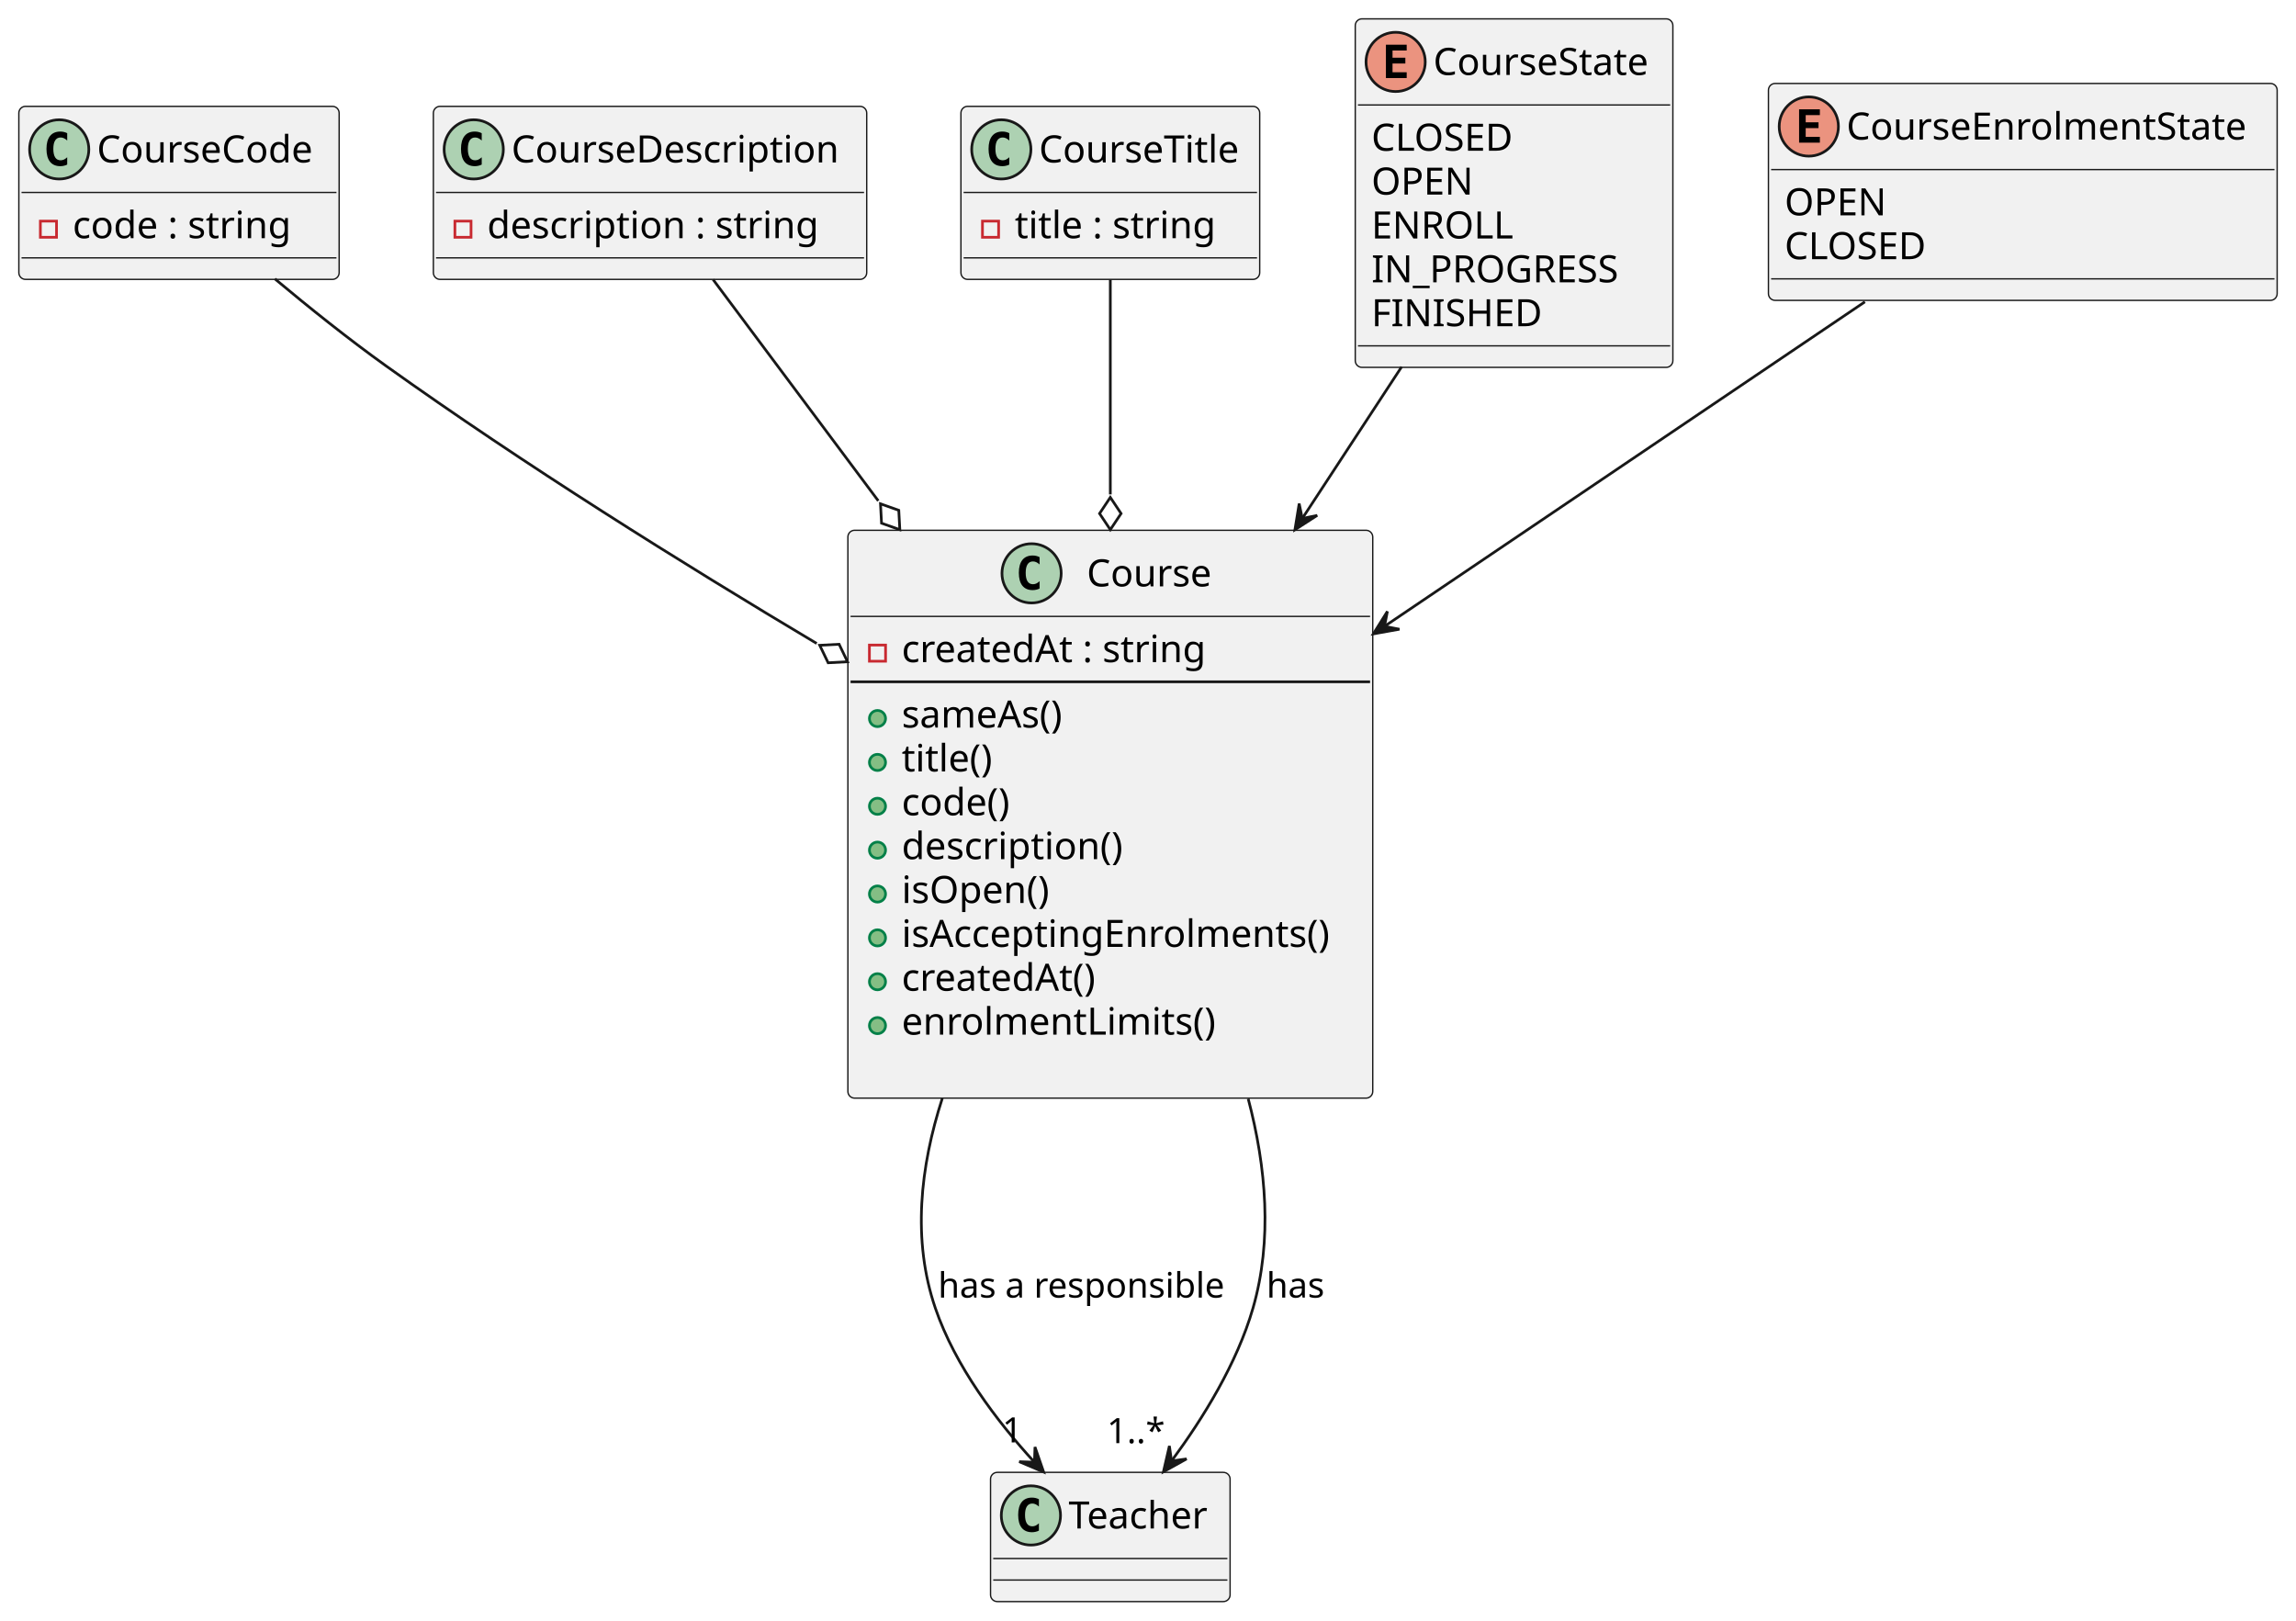
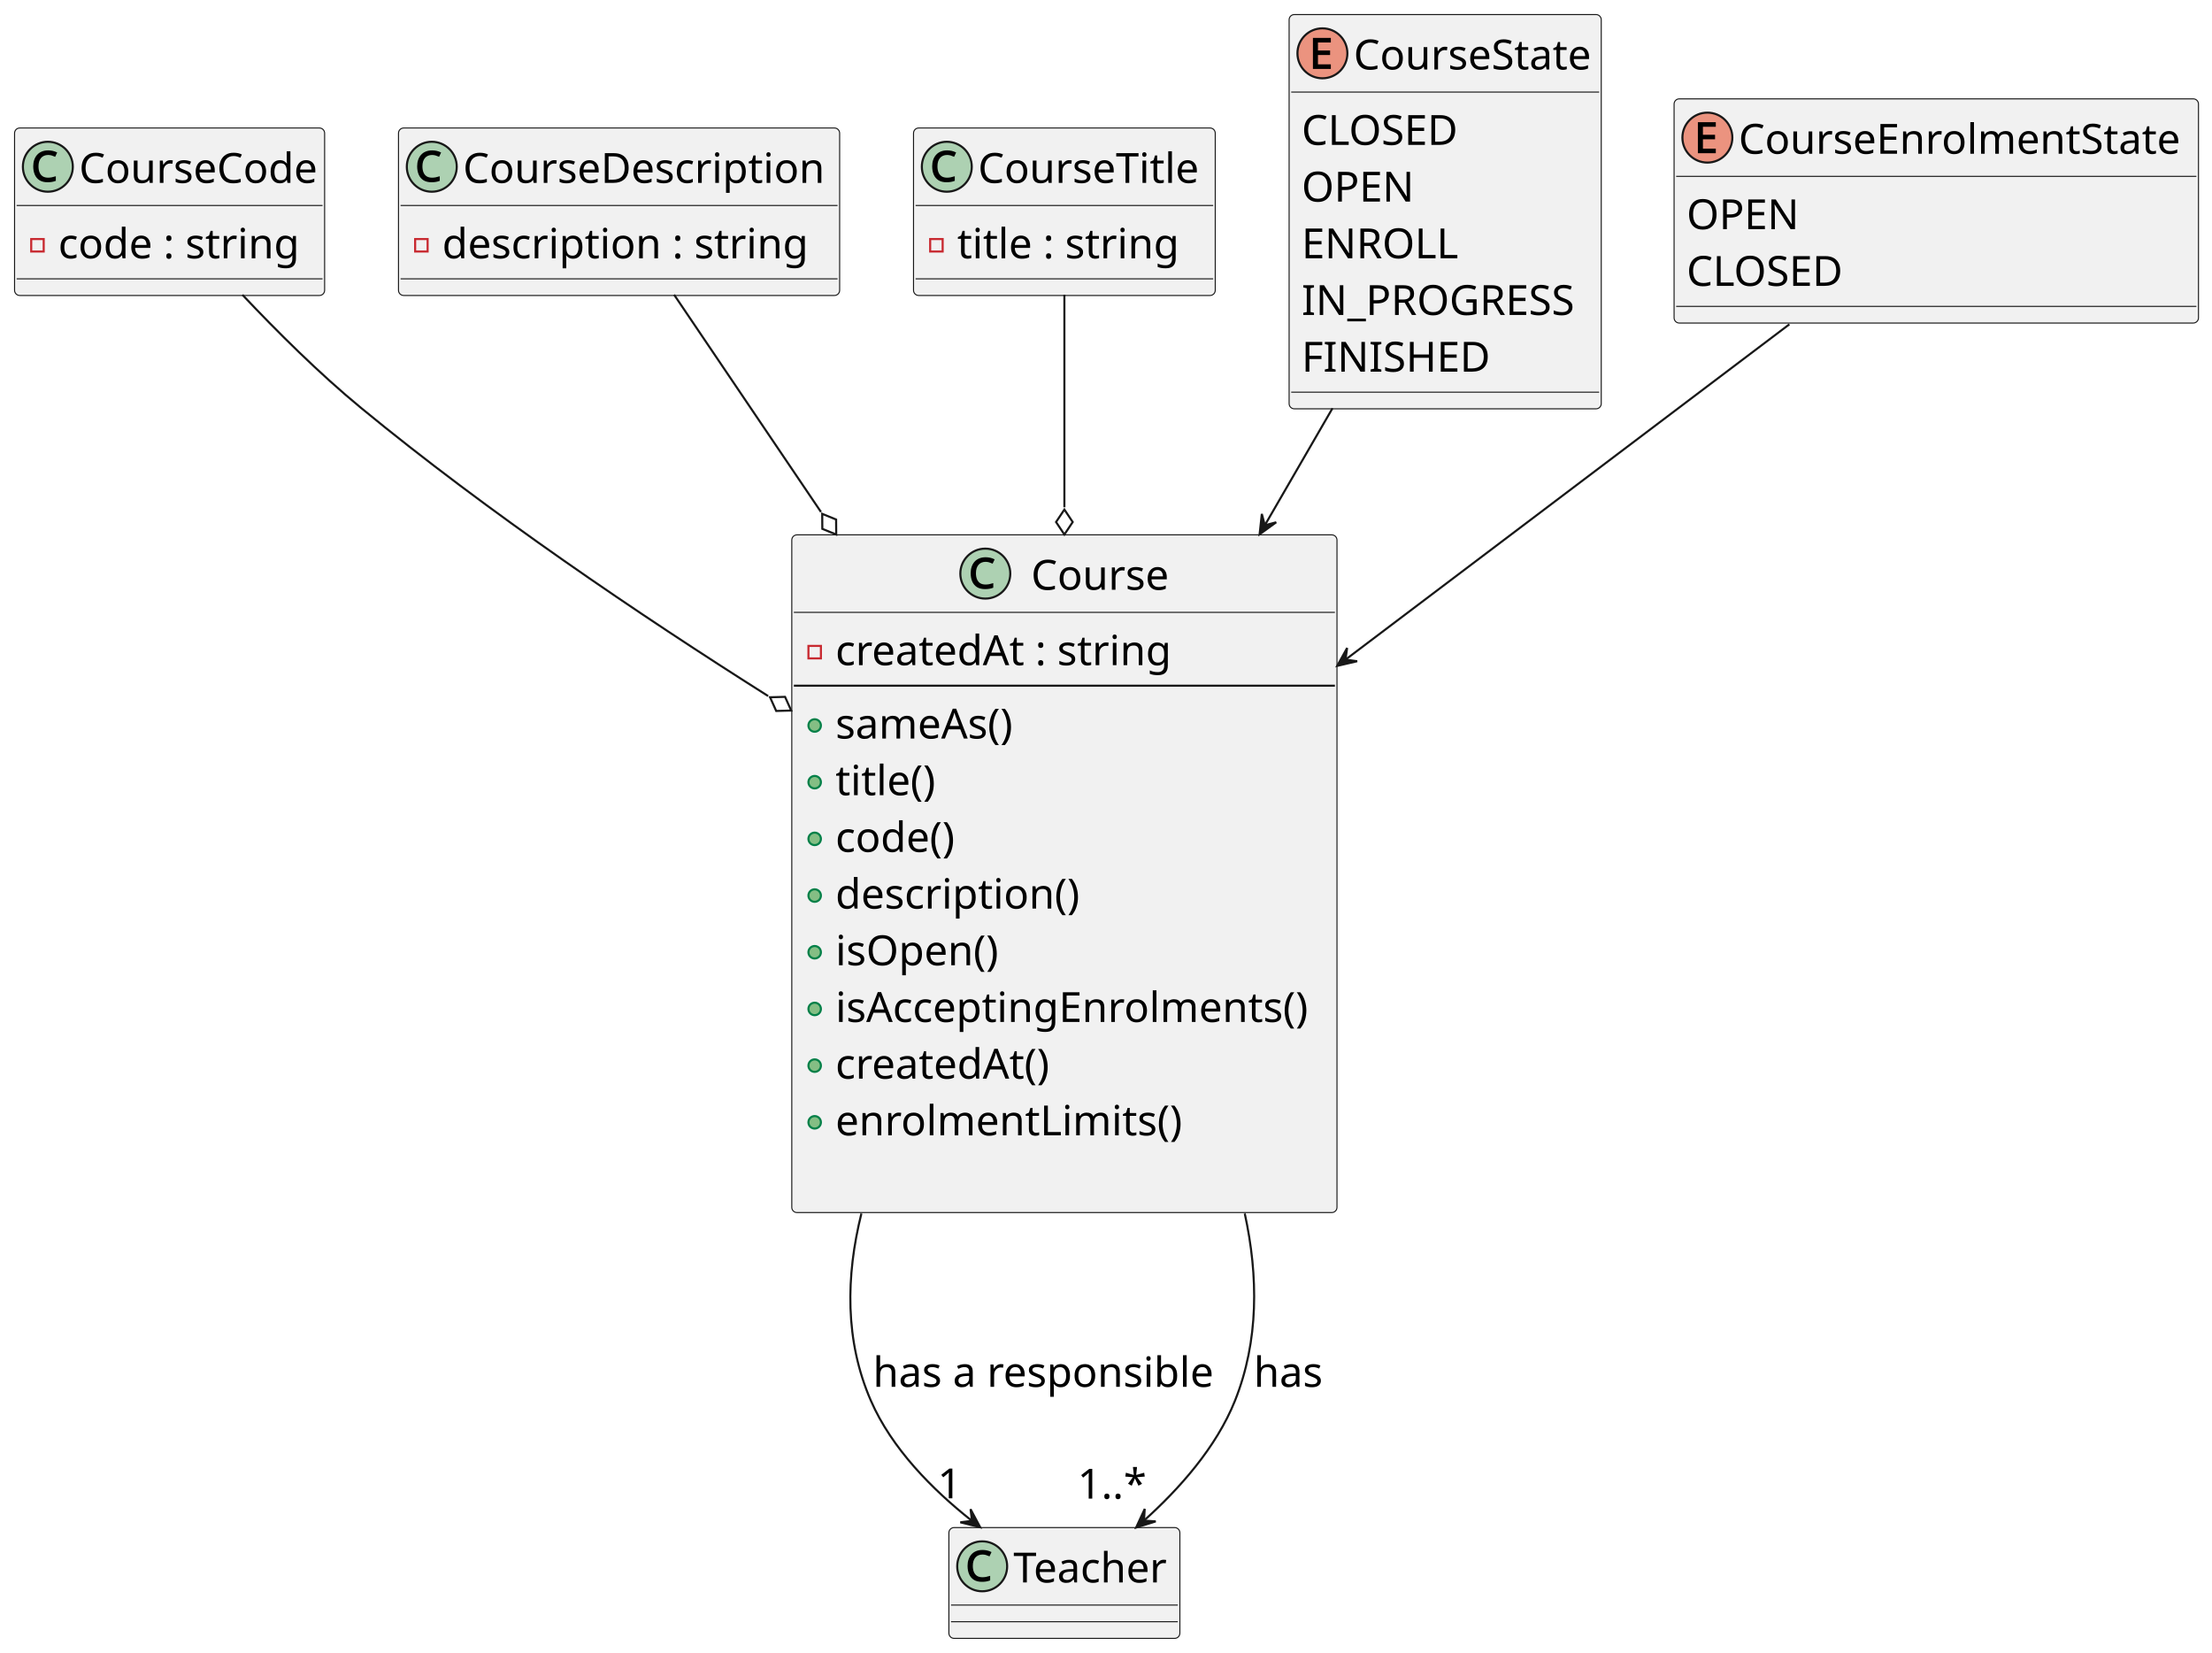
- <svg xmlns="http://www.w3.org/2000/svg" contentStyleType="text/css" height="602px" preserveAspectRatio="none" style="width:853px;height:602px;background:#FFFFFF;" version="1.1" viewBox="0 0 853 602" width="853px" zoomAndPan="magnify">
+ <svg xmlns="http://www.w3.org/2000/svg" contentStyleType="text/css" height="794px" preserveAspectRatio="none" style="width:1063px;height:794px;background:#FFFFFF;" version="1.1" viewBox="0 0 1063 794" width="1063px" zoomAndPan="magnify">
  <defs />
  <g>
    <g id="elem_Course">
-       <rect codeLine="2" fill="#F1F1F1" height="210.969" id="Course" rx="2.5" ry="2.5" style="stroke:#181818;stroke-width:0.5;" width="195" x="315" y="197" />
-       <ellipse cx="383.25" cy="213" fill="#ADD1B2" rx="11" ry="11" style="stroke:#181818;stroke-width:1.0;" />
-       <path d="M386.219,218.641 Q385.641,218.938 385,219.078 Q384.359,219.234 383.656,219.234 Q381.156,219.234 379.828,217.594 Q378.516,215.938 378.516,212.812 Q378.516,209.688 379.828,208.031 Q381.156,206.375 383.656,206.375 Q384.359,206.375 385,206.531 Q385.656,206.688 386.219,206.984 L386.219,209.703 Q385.594,209.125 385,208.859 Q384.406,208.578 383.781,208.578 Q382.438,208.578 381.75,209.656 Q381.062,210.719 381.062,212.812 Q381.062,214.906 381.75,215.984 Q382.438,217.047 383.781,217.047 Q384.406,217.047 385,216.781 Q385.594,216.5 386.219,215.922 L386.219,218.641 Z " fill="#000000" />
-       <text fill="#000000" font-family="sans-serif" font-size="14" lengthAdjust="spacing" textLength="50" x="403.75" y="217.847">Course</text>
-       <line style="stroke:#181818;stroke-width:0.5;" x1="316" x2="509" y1="229" y2="229" />
-       <rect fill="none" height="6" style="stroke:#C82930;stroke-width:1.0;" width="6" x="323" y="239.648" />
-       <text fill="#000000" font-family="sans-serif" font-size="14" lengthAdjust="spacing" textLength="119" x="335" y="245.995">createdAt : string</text>
-       <line style="stroke:#181818;stroke-width:1.0;" x1="316" x2="509" y1="253.297" y2="253.297" />
-       <ellipse cx="326" cy="266.945" fill="#84BE84" rx="3" ry="3" style="stroke:#038048;stroke-width:1.0;" />
-       <text fill="#000000" font-family="sans-serif" font-size="14" lengthAdjust="spacing" textLength="65" x="335" y="270.292">sameAs()</text>
-       <ellipse cx="326" cy="283.242" fill="#84BE84" rx="3" ry="3" style="stroke:#038048;stroke-width:1.0;" />
-       <text fill="#000000" font-family="sans-serif" font-size="14" lengthAdjust="spacing" textLength="35" x="335" y="286.589">title()</text>
-       <ellipse cx="326" cy="299.539" fill="#84BE84" rx="3" ry="3" style="stroke:#038048;stroke-width:1.0;" />
-       <text fill="#000000" font-family="sans-serif" font-size="14" lengthAdjust="spacing" textLength="45" x="335" y="302.886">code()</text>
-       <ellipse cx="326" cy="315.836" fill="#84BE84" rx="3" ry="3" style="stroke:#038048;stroke-width:1.0;" />
-       <text fill="#000000" font-family="sans-serif" font-size="14" lengthAdjust="spacing" textLength="87" x="335" y="319.183">description()</text>
-       <ellipse cx="326" cy="332.133" fill="#84BE84" rx="3" ry="3" style="stroke:#038048;stroke-width:1.0;" />
-       <text fill="#000000" font-family="sans-serif" font-size="14" lengthAdjust="spacing" textLength="59" x="335" y="335.479">isOpen()</text>
-       <ellipse cx="326" cy="348.43" fill="#84BE84" rx="3" ry="3" style="stroke:#038048;stroke-width:1.0;" />
-       <text fill="#000000" font-family="sans-serif" font-size="14" lengthAdjust="spacing" textLength="169" x="335" y="351.776">isAcceptingEnrolments()</text>
-       <ellipse cx="326" cy="364.727" fill="#84BE84" rx="3" ry="3" style="stroke:#038048;stroke-width:1.0;" />
-       <text fill="#000000" font-family="sans-serif" font-size="14" lengthAdjust="spacing" textLength="77" x="335" y="368.073">createdAt()</text>
-       <ellipse cx="326" cy="381.023" fill="#84BE84" rx="3" ry="3" style="stroke:#038048;stroke-width:1.0;" />
-       <text fill="#000000" font-family="sans-serif" font-size="14" lengthAdjust="spacing" textLength="120" x="335" y="384.37">enrolmentLimits()</text>
-       <text fill="#000000" font-family="sans-serif" font-size="14" lengthAdjust="spacing" textLength="4" x="335" y="400.667"> </text>
+       <rect codeLine="2" fill="#F1F1F1" height="325.64" id="Course" rx="2.5" ry="2.5" style="stroke:#181818;stroke-width:0.5;" width="262" x="380.5" y="257" />
+       <ellipse cx="473.5" cy="275.62" fill="#ADD1B2" rx="12" ry="12" style="stroke:#181818;stroke-width:1.0;" />
+       <path d="M473.625,269.964 Q472.547,269.964 471.688,270.339 Q470.828,270.698 470.234,271.401 Q469.641,272.089 469.312,273.104 Q469,274.12 469,275.417 Q469,277.12 469.516,278.354 Q470.031,279.573 471.047,280.229 Q472.062,280.87 473.609,280.87 Q474.516,280.87 475.328,280.714 Q476.141,280.558 477.328,280.198 L477.328,282.401 Q476.297,282.776 475.422,282.917 Q474.547,283.073 473.344,283.073 Q471.062,283.073 469.531,282.136 Q468,281.183 467.234,279.448 Q466.469,277.698 466.469,275.401 Q466.469,273.729 466.938,272.339 Q467.406,270.948 468.312,269.917 Q469.234,268.87 470.578,268.323 Q471.922,267.761 473.641,267.761 Q474.781,267.761 475.828,267.995 Q476.891,268.214 477.984,268.776 L477.016,270.839 Q476.094,270.433 475.312,270.198 Q474.531,269.964 473.625,269.964 Z " fill="#000000" />
+       <text fill="#000000" font-family="sans-serif" font-size="20" lengthAdjust="spacing" textLength="67" x="495.5" y="283.38">Course</text>
+       <line style="stroke:#181818;stroke-width:0.5;" x1="381.5" x2="641.5" y1="294.24" y2="294.24" />
+       <rect fill="none" height="6" style="stroke:#C82930;stroke-width:1.0;" width="6" x="388.5" y="310.36" />
+       <text fill="#000000" font-family="sans-serif" font-size="20" lengthAdjust="spacing" textLength="167" x="401.5" y="319.62">createdAt : string</text>
+       <line style="stroke:#181818;stroke-width:1.0;" x1="381.5" x2="641.5" y1="329.48" y2="329.48" />
+       <ellipse cx="391.5" cy="348.6" fill="#84BE84" rx="3" ry="3" style="stroke:#038048;stroke-width:1.0;" />
+       <text fill="#000000" font-family="sans-serif" font-size="20" lengthAdjust="spacing" textLength="86" x="401.5" y="354.86">sameAs()</text>
+       <ellipse cx="391.5" cy="375.84" fill="#84BE84" rx="3" ry="3" style="stroke:#038048;stroke-width:1.0;" />
+       <text fill="#000000" font-family="sans-serif" font-size="20" lengthAdjust="spacing" textLength="51" x="401.5" y="382.1">title()</text>
+       <ellipse cx="391.5" cy="403.08" fill="#84BE84" rx="3" ry="3" style="stroke:#038048;stroke-width:1.0;" />
+       <text fill="#000000" font-family="sans-serif" font-size="20" lengthAdjust="spacing" textLength="57" x="401.5" y="409.34">code()</text>
+       <ellipse cx="391.5" cy="430.32" fill="#84BE84" rx="3" ry="3" style="stroke:#038048;stroke-width:1.0;" />
+       <text fill="#000000" font-family="sans-serif" font-size="20" lengthAdjust="spacing" textLength="122" x="401.5" y="436.58">description()</text>
+       <ellipse cx="391.5" cy="457.56" fill="#84BE84" rx="3" ry="3" style="stroke:#038048;stroke-width:1.0;" />
+       <text fill="#000000" font-family="sans-serif" font-size="20" lengthAdjust="spacing" textLength="80" x="401.5" y="463.82">isOpen()</text>
+       <ellipse cx="391.5" cy="484.8" fill="#84BE84" rx="3" ry="3" style="stroke:#038048;stroke-width:1.0;" />
+       <text fill="#000000" font-family="sans-serif" font-size="20" lengthAdjust="spacing" textLength="235" x="401.5" y="491.06">isAcceptingEnrolments()</text>
+       <ellipse cx="391.5" cy="512.04" fill="#84BE84" rx="3" ry="3" style="stroke:#038048;stroke-width:1.0;" />
+       <text fill="#000000" font-family="sans-serif" font-size="20" lengthAdjust="spacing" textLength="105" x="401.5" y="518.3">createdAt()</text>
+       <ellipse cx="391.5" cy="539.28" fill="#84BE84" rx="3" ry="3" style="stroke:#038048;stroke-width:1.0;" />
+       <text fill="#000000" font-family="sans-serif" font-size="20" lengthAdjust="spacing" textLength="174" x="401.5" y="545.54">enrolmentLimits()</text>
+       <text fill="#000000" font-family="sans-serif" font-size="20" lengthAdjust="spacing" textLength="5" x="401.5" y="572.78"> </text>
    </g>
    <g id="elem_CourseCode">
-       <rect codeLine="16" fill="#F1F1F1" height="64.297" id="CourseCode" rx="2.5" ry="2.5" style="stroke:#181818;stroke-width:0.5;" width="119" x="7" y="39.5" />
-       <ellipse cx="22" cy="55.5" fill="#ADD1B2" rx="11" ry="11" style="stroke:#181818;stroke-width:1.0;" />
-       <path d="M24.969,61.141 Q24.391,61.438 23.75,61.578 Q23.109,61.734 22.406,61.734 Q19.906,61.734 18.578,60.094 Q17.266,58.438 17.266,55.312 Q17.266,52.188 18.578,50.531 Q19.906,48.875 22.406,48.875 Q23.109,48.875 23.75,49.031 Q24.406,49.188 24.969,49.484 L24.969,52.203 Q24.344,51.625 23.75,51.359 Q23.156,51.078 22.531,51.078 Q21.188,51.078 20.5,52.156 Q19.812,53.219 19.812,55.312 Q19.812,57.406 20.5,58.484 Q21.188,59.547 22.531,59.547 Q23.156,59.547 23.75,59.281 Q24.344,59 24.969,58.422 L24.969,61.141 Z " fill="#000000" />
-       <text fill="#000000" font-family="sans-serif" font-size="14" lengthAdjust="spacing" textLength="87" x="36" y="60.347">CourseCode</text>
-       <line style="stroke:#181818;stroke-width:0.5;" x1="8" x2="125" y1="71.5" y2="71.5" />
-       <rect fill="none" height="6" style="stroke:#C82930;stroke-width:1.0;" width="6" x="15" y="82.148" />
-       <text fill="#000000" font-family="sans-serif" font-size="14" lengthAdjust="spacing" textLength="87" x="27" y="88.495">code : string</text>
-       <line style="stroke:#181818;stroke-width:0.5;" x1="8" x2="125" y1="95.797" y2="95.797" />
+       <rect codeLine="16" fill="#F1F1F1" height="80.48" id="CourseCode" rx="2.5" ry="2.5" style="stroke:#181818;stroke-width:0.5;" width="149" x="7" y="61.5" />
+       <ellipse cx="23" cy="80.12" fill="#ADD1B2" rx="12" ry="12" style="stroke:#181818;stroke-width:1.0;" />
+       <path d="M23.125,74.464 Q22.047,74.464 21.188,74.839 Q20.328,75.198 19.734,75.901 Q19.141,76.589 18.812,77.604 Q18.5,78.62 18.5,79.917 Q18.5,81.62 19.016,82.854 Q19.531,84.073 20.547,84.729 Q21.562,85.37 23.109,85.37 Q24.016,85.37 24.828,85.214 Q25.641,85.058 26.828,84.698 L26.828,86.901 Q25.797,87.276 24.922,87.417 Q24.047,87.573 22.844,87.573 Q20.562,87.573 19.031,86.636 Q17.5,85.683 16.734,83.948 Q15.969,82.198 15.969,79.901 Q15.969,78.229 16.438,76.839 Q16.906,75.448 17.812,74.417 Q18.734,73.37 20.078,72.823 Q21.422,72.261 23.141,72.261 Q24.281,72.261 25.328,72.495 Q26.391,72.714 27.484,73.276 L26.516,75.339 Q25.594,74.933 24.812,74.698 Q24.031,74.464 23.125,74.464 Z " fill="#000000" />
+       <text fill="#000000" font-family="sans-serif" font-size="20" lengthAdjust="spacing" textLength="115" x="38" y="87.88">CourseCode</text>
+       <line style="stroke:#181818;stroke-width:0.5;" x1="8" x2="155" y1="98.74" y2="98.74" />
+       <rect fill="none" height="6" style="stroke:#C82930;stroke-width:1.0;" width="6" x="15" y="114.86" />
+       <text fill="#000000" font-family="sans-serif" font-size="20" lengthAdjust="spacing" textLength="119" x="28" y="124.12">code : string</text>
+       <line style="stroke:#181818;stroke-width:0.5;" x1="8" x2="155" y1="133.98" y2="133.98" />
    </g>
    <g id="elem_CourseDescription">
-       <rect codeLine="20" fill="#F1F1F1" height="64.297" id="CourseDescription" rx="2.5" ry="2.5" style="stroke:#181818;stroke-width:0.5;" width="161" x="161" y="39.5" />
-       <ellipse cx="176" cy="55.5" fill="#ADD1B2" rx="11" ry="11" style="stroke:#181818;stroke-width:1.0;" />
-       <path d="M178.969,61.141 Q178.391,61.438 177.75,61.578 Q177.109,61.734 176.406,61.734 Q173.906,61.734 172.578,60.094 Q171.266,58.438 171.266,55.312 Q171.266,52.188 172.578,50.531 Q173.906,48.875 176.406,48.875 Q177.109,48.875 177.75,49.031 Q178.406,49.188 178.969,49.484 L178.969,52.203 Q178.344,51.625 177.75,51.359 Q177.156,51.078 176.531,51.078 Q175.188,51.078 174.5,52.156 Q173.812,53.219 173.812,55.312 Q173.812,57.406 174.5,58.484 Q175.188,59.547 176.531,59.547 Q177.156,59.547 177.75,59.281 Q178.344,59 178.969,58.422 L178.969,61.141 Z " fill="#000000" />
-       <text fill="#000000" font-family="sans-serif" font-size="14" lengthAdjust="spacing" textLength="129" x="190" y="60.347">CourseDescription</text>
-       <line style="stroke:#181818;stroke-width:0.5;" x1="162" x2="321" y1="71.5" y2="71.5" />
-       <rect fill="none" height="6" style="stroke:#C82930;stroke-width:1.0;" width="6" x="169" y="82.148" />
-       <text fill="#000000" font-family="sans-serif" font-size="14" lengthAdjust="spacing" textLength="129" x="181" y="88.495">description : string</text>
-       <line style="stroke:#181818;stroke-width:0.5;" x1="162" x2="321" y1="95.797" y2="95.797" />
+       <rect codeLine="20" fill="#F1F1F1" height="80.48" id="CourseDescription" rx="2.5" ry="2.5" style="stroke:#181818;stroke-width:0.5;" width="212" x="191.5" y="61.5" />
+       <ellipse cx="207.5" cy="80.12" fill="#ADD1B2" rx="12" ry="12" style="stroke:#181818;stroke-width:1.0;" />
+       <path d="M207.625,74.464 Q206.547,74.464 205.688,74.839 Q204.828,75.198 204.234,75.901 Q203.641,76.589 203.312,77.604 Q203,78.62 203,79.917 Q203,81.62 203.516,82.854 Q204.031,84.073 205.047,84.729 Q206.062,85.37 207.609,85.37 Q208.516,85.37 209.328,85.214 Q210.141,85.058 211.328,84.698 L211.328,86.901 Q210.297,87.276 209.422,87.417 Q208.547,87.573 207.344,87.573 Q205.062,87.573 203.531,86.636 Q202,85.683 201.234,83.948 Q200.469,82.198 200.469,79.901 Q200.469,78.229 200.938,76.839 Q201.406,75.448 202.312,74.417 Q203.234,73.37 204.578,72.823 Q205.922,72.261 207.641,72.261 Q208.781,72.261 209.828,72.495 Q210.891,72.714 211.984,73.276 L211.016,75.339 Q210.094,74.933 209.312,74.698 Q208.531,74.464 207.625,74.464 Z " fill="#000000" />
+       <text fill="#000000" font-family="sans-serif" font-size="20" lengthAdjust="spacing" textLength="178" x="222.5" y="87.88">CourseDescription</text>
+       <line style="stroke:#181818;stroke-width:0.5;" x1="192.5" x2="402.5" y1="98.74" y2="98.74" />
+       <rect fill="none" height="6" style="stroke:#C82930;stroke-width:1.0;" width="6" x="199.5" y="114.86" />
+       <text fill="#000000" font-family="sans-serif" font-size="20" lengthAdjust="spacing" textLength="184" x="212.5" y="124.12">description : string</text>
+       <line style="stroke:#181818;stroke-width:0.5;" x1="192.5" x2="402.5" y1="133.98" y2="133.98" />
    </g>
    <g id="elem_CourseTitle">
-       <rect codeLine="24" fill="#F1F1F1" height="64.297" id="CourseTitle" rx="2.5" ry="2.5" style="stroke:#181818;stroke-width:0.5;" width="111" x="357" y="39.5" />
-       <ellipse cx="372" cy="55.5" fill="#ADD1B2" rx="11" ry="11" style="stroke:#181818;stroke-width:1.0;" />
-       <path d="M374.969,61.141 Q374.391,61.438 373.75,61.578 Q373.109,61.734 372.406,61.734 Q369.906,61.734 368.578,60.094 Q367.266,58.438 367.266,55.312 Q367.266,52.188 368.578,50.531 Q369.906,48.875 372.406,48.875 Q373.109,48.875 373.75,49.031 Q374.406,49.188 374.969,49.484 L374.969,52.203 Q374.344,51.625 373.75,51.359 Q373.156,51.078 372.531,51.078 Q371.188,51.078 370.5,52.156 Q369.812,53.219 369.812,55.312 Q369.812,57.406 370.5,58.484 Q371.188,59.547 372.531,59.547 Q373.156,59.547 373.75,59.281 Q374.344,59 374.969,58.422 L374.969,61.141 Z " fill="#000000" />
-       <text fill="#000000" font-family="sans-serif" font-size="14" lengthAdjust="spacing" textLength="79" x="386" y="60.347">CourseTitle</text>
-       <line style="stroke:#181818;stroke-width:0.5;" x1="358" x2="467" y1="71.5" y2="71.5" />
-       <rect fill="none" height="6" style="stroke:#C82930;stroke-width:1.0;" width="6" x="365" y="82.148" />
-       <text fill="#000000" font-family="sans-serif" font-size="14" lengthAdjust="spacing" textLength="77" x="377" y="88.495">title : string</text>
-       <line style="stroke:#181818;stroke-width:0.5;" x1="358" x2="467" y1="95.797" y2="95.797" />
+       <rect codeLine="24" fill="#F1F1F1" height="80.48" id="CourseTitle" rx="2.5" ry="2.5" style="stroke:#181818;stroke-width:0.5;" width="145" x="439" y="61.5" />
+       <ellipse cx="455" cy="80.12" fill="#ADD1B2" rx="12" ry="12" style="stroke:#181818;stroke-width:1.0;" />
+       <path d="M455.125,74.464 Q454.047,74.464 453.188,74.839 Q452.328,75.198 451.734,75.901 Q451.141,76.589 450.812,77.604 Q450.5,78.62 450.5,79.917 Q450.5,81.62 451.016,82.854 Q451.531,84.073 452.547,84.729 Q453.562,85.37 455.109,85.37 Q456.016,85.37 456.828,85.214 Q457.641,85.058 458.828,84.698 L458.828,86.901 Q457.797,87.276 456.922,87.417 Q456.047,87.573 454.844,87.573 Q452.562,87.573 451.031,86.636 Q449.5,85.683 448.734,83.948 Q447.969,82.198 447.969,79.901 Q447.969,78.229 448.438,76.839 Q448.906,75.448 449.812,74.417 Q450.734,73.37 452.078,72.823 Q453.422,72.261 455.141,72.261 Q456.281,72.261 457.328,72.495 Q458.391,72.714 459.484,73.276 L458.516,75.339 Q457.594,74.933 456.812,74.698 Q456.031,74.464 455.125,74.464 Z " fill="#000000" />
+       <text fill="#000000" font-family="sans-serif" font-size="20" lengthAdjust="spacing" textLength="111" x="470" y="87.88">CourseTitle</text>
+       <line style="stroke:#181818;stroke-width:0.5;" x1="440" x2="583" y1="98.74" y2="98.74" />
+       <rect fill="none" height="6" style="stroke:#C82930;stroke-width:1.0;" width="6" x="447" y="114.86" />
+       <text fill="#000000" font-family="sans-serif" font-size="20" lengthAdjust="spacing" textLength="113" x="460" y="124.12">title : string</text>
+       <line style="stroke:#181818;stroke-width:0.5;" x1="440" x2="583" y1="133.98" y2="133.98" />
    </g>
    <g id="elem_CourseState">
-       <rect codeLine="28" fill="#F1F1F1" height="129.484" id="CourseState" rx="2.5" ry="2.5" style="stroke:#181818;stroke-width:0.5;" width="118" x="503.5" y="7" />
-       <ellipse cx="518.5" cy="23" fill="#EB937F" rx="11" ry="11" style="stroke:#181818;stroke-width:1.0;" />
-       <path d="M522.609,29 L514.891,29 L514.891,16.609 L522.609,16.609 L522.609,18.766 L517.344,18.766 L517.344,21.438 L522.109,21.438 L522.109,23.594 L517.344,23.594 L517.344,26.844 L522.609,26.844 L522.609,29 Z " fill="#000000" />
-       <text fill="#000000" font-family="sans-serif" font-size="14" lengthAdjust="spacing" textLength="86" x="532.5" y="27.847">CourseState</text>
-       <line style="stroke:#181818;stroke-width:0.5;" x1="504.5" x2="620.5" y1="39" y2="39" />
-       <text fill="#000000" font-family="sans-serif" font-size="14" lengthAdjust="spacing" textLength="57" x="509.5" y="55.995">CLOSED</text>
-       <text fill="#000000" font-family="sans-serif" font-size="14" lengthAdjust="spacing" textLength="39" x="509.5" y="72.292">OPEN</text>
-       <text fill="#000000" font-family="sans-serif" font-size="14" lengthAdjust="spacing" textLength="54" x="509.5" y="88.589">ENROLL</text>
-       <text fill="#000000" font-family="sans-serif" font-size="14" lengthAdjust="spacing" textLength="98" x="509.5" y="104.886">IN_PROGRESS</text>
-       <text fill="#000000" font-family="sans-serif" font-size="14" lengthAdjust="spacing" textLength="63" x="509.5" y="121.183">FINISHED</text>
-       <line style="stroke:#181818;stroke-width:0.5;" x1="504.5" x2="620.5" y1="128.484" y2="128.484" />
+       <rect codeLine="28" fill="#F1F1F1" height="189.44" id="CourseState" rx="2.5" ry="2.5" style="stroke:#181818;stroke-width:0.5;" width="150" x="619.5" y="7" />
+       <ellipse cx="635.5" cy="25.62" fill="#EB937F" rx="12" ry="12" style="stroke:#181818;stroke-width:1.0;" />
+       <path d="M639.547,33.12 L630.938,33.12 L630.938,18.214 L639.547,18.214 L639.547,20.417 L633.359,20.417 L633.359,24.261 L639.188,24.261 L639.188,26.433 L633.359,26.433 L633.359,30.917 L639.547,30.917 L639.547,33.12 Z " fill="#000000" />
+       <text fill="#000000" font-family="sans-serif" font-size="20" lengthAdjust="spacing" textLength="116" x="650.5" y="33.38">CourseState</text>
+       <line style="stroke:#181818;stroke-width:0.5;" x1="620.5" x2="768.5" y1="44.24" y2="44.24" />
+       <text fill="#000000" font-family="sans-serif" font-size="20" lengthAdjust="spacing" textLength="74" x="625.5" y="69.62">CLOSED</text>
+       <text fill="#000000" font-family="sans-serif" font-size="20" lengthAdjust="spacing" textLength="54" x="625.5" y="96.86">OPEN</text>
+       <text fill="#000000" font-family="sans-serif" font-size="20" lengthAdjust="spacing" textLength="76" x="625.5" y="124.1">ENROLL</text>
+       <text fill="#000000" font-family="sans-serif" font-size="20" lengthAdjust="spacing" textLength="130" x="625.5" y="151.34">IN_PROGRESS</text>
+       <text fill="#000000" font-family="sans-serif" font-size="20" lengthAdjust="spacing" textLength="92" x="625.5" y="178.58">FINISHED</text>
+       <line style="stroke:#181818;stroke-width:0.5;" x1="620.5" x2="768.5" y1="188.44" y2="188.44" />
    </g>
    <g id="elem_CourseEnrolmentState">
-       <rect codeLine="36" fill="#F1F1F1" height="80.594" id="CourseEnrolmentState" rx="2.5" ry="2.5" style="stroke:#181818;stroke-width:0.5;" width="189" x="657" y="31" />
-       <ellipse cx="672" cy="47" fill="#EB937F" rx="11" ry="11" style="stroke:#181818;stroke-width:1.0;" />
-       <path d="M676.109,53 L668.391,53 L668.391,40.609 L676.109,40.609 L676.109,42.766 L670.844,42.766 L670.844,45.438 L675.609,45.438 L675.609,47.594 L670.844,47.594 L670.844,50.844 L676.109,50.844 L676.109,53 Z " fill="#000000" />
-       <text fill="#000000" font-family="sans-serif" font-size="14" lengthAdjust="spacing" textLength="157" x="686" y="51.847">CourseEnrolmentState</text>
-       <line style="stroke:#181818;stroke-width:0.5;" x1="658" x2="845" y1="63" y2="63" />
-       <text fill="#000000" font-family="sans-serif" font-size="14" lengthAdjust="spacing" textLength="39" x="663" y="79.995">OPEN</text>
-       <text fill="#000000" font-family="sans-serif" font-size="14" lengthAdjust="spacing" textLength="57" x="663" y="96.292">CLOSED</text>
-       <line style="stroke:#181818;stroke-width:0.5;" x1="658" x2="845" y1="103.594" y2="103.594" />
+       <rect codeLine="36" fill="#F1F1F1" height="107.72" id="CourseEnrolmentState" rx="2.5" ry="2.5" style="stroke:#181818;stroke-width:0.5;" width="252" x="804.5" y="47.5" />
+       <ellipse cx="820.5" cy="66.12" fill="#EB937F" rx="12" ry="12" style="stroke:#181818;stroke-width:1.0;" />
+       <path d="M824.547,73.62 L815.938,73.62 L815.938,58.714 L824.547,58.714 L824.547,60.917 L818.359,60.917 L818.359,64.761 L824.188,64.761 L824.188,66.933 L818.359,66.933 L818.359,71.417 L824.547,71.417 L824.547,73.62 Z " fill="#000000" />
+       <text fill="#000000" font-family="sans-serif" font-size="20" lengthAdjust="spacing" textLength="218" x="835.5" y="73.88">CourseEnrolmentState</text>
+       <line style="stroke:#181818;stroke-width:0.5;" x1="805.5" x2="1055.5" y1="84.74" y2="84.74" />
+       <text fill="#000000" font-family="sans-serif" font-size="20" lengthAdjust="spacing" textLength="54" x="810.5" y="110.12">OPEN</text>
+       <text fill="#000000" font-family="sans-serif" font-size="20" lengthAdjust="spacing" textLength="74" x="810.5" y="137.36">CLOSED</text>
+       <line style="stroke:#181818;stroke-width:0.5;" x1="805.5" x2="1055.5" y1="147.22" y2="147.22" />
    </g>
    <g id="elem_Teacher">
-       <rect codeLine="42" fill="#F1F1F1" height="48" id="Teacher" rx="2.5" ry="2.5" style="stroke:#181818;stroke-width:0.5;" width="89" x="368" y="547" />
-       <ellipse cx="383" cy="563" fill="#ADD1B2" rx="11" ry="11" style="stroke:#181818;stroke-width:1.0;" />
-       <path d="M385.969,568.641 Q385.391,568.938 384.75,569.078 Q384.109,569.234 383.406,569.234 Q380.906,569.234 379.578,567.594 Q378.266,565.938 378.266,562.812 Q378.266,559.688 379.578,558.031 Q380.906,556.375 383.406,556.375 Q384.109,556.375 384.75,556.531 Q385.406,556.688 385.969,556.984 L385.969,559.703 Q385.344,559.125 384.75,558.859 Q384.156,558.578 383.531,558.578 Q382.188,558.578 381.5,559.656 Q380.812,560.719 380.812,562.812 Q380.812,564.906 381.5,565.984 Q382.188,567.047 383.531,567.047 Q384.156,567.047 384.75,566.781 Q385.344,566.5 385.969,565.922 L385.969,568.641 Z " fill="#000000" />
-       <text fill="#000000" font-family="sans-serif" font-size="14" lengthAdjust="spacing" textLength="57" x="397" y="567.847">Teacher</text>
-       <line style="stroke:#181818;stroke-width:0.5;" x1="369" x2="456" y1="579" y2="579" />
-       <line style="stroke:#181818;stroke-width:0.5;" x1="369" x2="456" y1="587" y2="587" />
+       <rect codeLine="42" fill="#F1F1F1" height="53.24" id="Teacher" rx="2.5" ry="2.5" style="stroke:#181818;stroke-width:0.5;" width="111" x="456" y="734" />
+       <ellipse cx="472" cy="752.62" fill="#ADD1B2" rx="12" ry="12" style="stroke:#181818;stroke-width:1.0;" />
+       <path d="M472.125,746.964 Q471.047,746.964 470.188,747.339 Q469.328,747.698 468.734,748.401 Q468.141,749.089 467.812,750.104 Q467.5,751.12 467.5,752.417 Q467.5,754.12 468.016,755.354 Q468.531,756.573 469.547,757.229 Q470.562,757.87 472.109,757.87 Q473.016,757.87 473.828,757.714 Q474.641,757.558 475.828,757.198 L475.828,759.401 Q474.797,759.776 473.922,759.917 Q473.047,760.073 471.844,760.073 Q469.562,760.073 468.031,759.136 Q466.5,758.183 465.734,756.448 Q464.969,754.698 464.969,752.401 Q464.969,750.729 465.438,749.339 Q465.906,747.948 466.812,746.917 Q467.734,745.87 469.078,745.323 Q470.422,744.761 472.141,744.761 Q473.281,744.761 474.328,744.995 Q475.391,745.214 476.484,745.776 L475.516,747.839 Q474.594,747.433 473.812,747.198 Q473.031,746.964 472.125,746.964 Z " fill="#000000" />
+       <text fill="#000000" font-family="sans-serif" font-size="20" lengthAdjust="spacing" textLength="77" x="487" y="760.38">Teacher</text>
+       <line style="stroke:#181818;stroke-width:0.5;" x1="457" x2="566" y1="771.24" y2="771.24" />
+       <line style="stroke:#181818;stroke-width:0.5;" x1="457" x2="566" y1="779.24" y2="779.24" />
    </g>
    <g id="link_CourseCode_Course">
-       <path codeLine="46" d="M102.11,103.6 C114.87,114.27 129.54,126.02 143.5,136 C194.51,172.46 253.61,209.37 303.41,239.05 " fill="none" id="CourseCode-to-Course" style="stroke:#181818;stroke-width:1.0;" />
-       <polygon fill="none" points="314.87,245.85,311.748,239.35,304.546,239.732,307.669,246.232,314.87,245.85" style="stroke:#181818;stroke-width:1.0;" />
+       <path codeLine="46" d="M116.51,141.67 C133.01,159.16 153.45,179.51 173.5,196 C234.45,246.13 306.94,295.18 369.13,334.45 " fill="none" id="CourseCode-to-Course" style="stroke:#181818;stroke-width:1.0;" />
+       <polygon fill="none" points="380.22,341.42,377.265,334.842,370.057,335.04,373.012,341.618,380.22,341.42" style="stroke:#181818;stroke-width:1.0;" />
    </g>
    <g id="link_CourseTitle_Course">
-       <path codeLine="47" d="M412.5,103.86 C412.5,124.94 412.5,154.16 412.5,183.68 " fill="none" id="CourseTitle-to-Course" style="stroke:#181818;stroke-width:1.0;" />
-       <polygon fill="none" points="412.5,196.78,416.5,190.78,412.5,184.78,408.5,190.78,412.5,196.78" style="stroke:#181818;stroke-width:1.0;" />
+       <path codeLine="47" d="M511.5,141.63 C511.5,168.15 511.5,205.27 511.5,243.75 " fill="none" id="CourseTitle-to-Course" style="stroke:#181818;stroke-width:1.0;" />
+       <polygon fill="none" points="511.5,256.84,515.5,250.84,511.5,244.84,507.5,250.84,511.5,256.84" style="stroke:#181818;stroke-width:1.0;" />
    </g>
    <g id="link_CourseDescription_Course">
-       <path codeLine="48" d="M264.92,103.86 C281.08,125.5 303.66,155.74 326.3,186.07 " fill="none" id="CourseDescription-to-Course" style="stroke:#181818;stroke-width:1.0;" />
-       <polygon fill="none" points="334.3,196.78,333.911,189.579,327.115,187.169,327.504,194.369,334.3,196.78" style="stroke:#181818;stroke-width:1.0;" />
+       <path codeLine="48" d="M323.96,141.63 C342.24,168.67 367.97,206.73 394.53,246.01 " fill="none" id="CourseDescription-to-Course" style="stroke:#181818;stroke-width:1.0;" />
+       <polygon fill="none" points="401.85,256.84,401.802,249.629,395.127,246.9,395.175,254.111,401.85,256.84" style="stroke:#181818;stroke-width:1.0;" />
    </g>
    <g id="link_CourseState_Course">
-       <path codeLine="49" d="M520.72,136.29 C509.27,153.76 496.54,173.21 483.93,192.45 " fill="none" id="CourseState-to-Course" style="stroke:#181818;stroke-width:1.0;" />
-       <polygon fill="#181818" points="481.08,196.81,489.358,191.475,483.82,192.628,482.667,187.09,481.08,196.81" style="stroke:#181818;stroke-width:1.0;" />
+       <path codeLine="49" d="M640.34,196.18 C630.05,213.97 619,233.08 607.85,252.35 " fill="none" id="CourseState-to-Course" style="stroke:#181818;stroke-width:1.0;" />
+       <polygon fill="#181818" points="605.32,256.73,613.299,250.957,607.831,252.406,606.382,246.939,605.32,256.73" style="stroke:#181818;stroke-width:1.0;" />
    </g>
    <g id="link_CourseEnrolmentState_Course">
-       <path codeLine="50" d="M692.84,112.13 C643.8,145.26 572.71,193.28 514.39,232.67 " fill="none" id="CourseEnrolmentState-to-Course" style="stroke:#181818;stroke-width:1.0;" />
-       <polygon fill="#181818" points="510.22,235.49,519.917,233.764,514.363,232.69,515.437,227.136,510.22,235.49" style="stroke:#181818;stroke-width:1.0;" />
+       <path codeLine="50" d="M859.9,155.83 C801.81,199.71 717.81,263.16 646.84,316.77 " fill="none" id="CourseEnrolmentState-to-Course" style="stroke:#181818;stroke-width:1.0;" />
+       <polygon fill="#181818" points="642.61,319.96,652.201,317.722,646.598,316.944,647.375,311.341,642.61,319.96" style="stroke:#181818;stroke-width:1.0;" />
    </g>
    <g id="link_Course_Teacher">
-       <path codeLine="52" d="M350.08,408.05 C341.85,433.51 338.85,460.7 347.5,486 C354.87,507.55 370.26,527.87 384.22,543.12 " fill="none" id="Course-to-Teacher" style="stroke:#181818;stroke-width:1.0;" />
-       <polygon fill="#181818" points="387.73,546.88,384.512,537.572,384.318,543.225,378.664,543.031,387.73,546.88" style="stroke:#181818;stroke-width:1.0;" />
-       <text fill="#000000" font-family="sans-serif" font-size="13" lengthAdjust="spacing" textLength="112" x="348.5" y="482.067">has a responsible</text>
-       <text fill="#000000" font-family="sans-serif" font-size="13" lengthAdjust="spacing" textLength="8" x="372.358" y="535.861">1</text>
+       <path codeLine="52" d="M413.96,583.08 C406.45,613.21 405.98,644.25 418.5,673 C428.57,696.12 448.2,715.84 466.84,730.59 " fill="none" id="Course-to-Teacher" style="stroke:#181818;stroke-width:1.0;" />
+       <polygon fill="#181818" points="471.05,733.85,466.408,725.164,467.106,730.777,461.492,731.475,471.05,733.85" style="stroke:#181818;stroke-width:1.0;" />
+       <text fill="#000000" font-family="sans-serif" font-size="20" lengthAdjust="spacing" textLength="169" x="419.5" y="666.38">has a responsible</text>
+       <text fill="#000000" font-family="sans-serif" font-size="20" lengthAdjust="spacing" textLength="11" x="450.573" y="719.949">1</text>
    </g>
    <g id="link_Course_Teacher">
-       <path codeLine="53" d="M463.73,408.2 C470.43,433.65 472.78,460.8 465.5,486 C459.55,506.59 446.88,526.99 435.42,542.53 " fill="none" id="Course-to-Teacher-1" style="stroke:#181818;stroke-width:1.0;" />
-       <polygon fill="#181818" points="432.23,546.78,440.841,542,435.239,542.787,434.452,537.185,432.23,546.78" style="stroke:#181818;stroke-width:1.0;" />
-       <text fill="#000000" font-family="sans-serif" font-size="13" lengthAdjust="spacing" textLength="23" x="470.5" y="482.067">has</text>
-       <text fill="#000000" font-family="sans-serif" font-size="13" lengthAdjust="spacing" textLength="23" x="411.236" y="536.131">1..*</text>
+       <path codeLine="53" d="M598.18,583.09 C604.74,613.23 604.96,644.26 593.5,673 C584.52,695.52 566.59,715.54 549.78,730.63 " fill="none" id="Course-to-Teacher-1" style="stroke:#181818;stroke-width:1.0;" />
+       <polygon fill="#181818" points="545.99,733.97,555.392,731.036,549.747,730.67,550.112,725.025,545.99,733.97" style="stroke:#181818;stroke-width:1.0;" />
+       <text fill="#000000" font-family="sans-serif" font-size="20" lengthAdjust="spacing" textLength="34" x="602.5" y="666.38">has</text>
+       <text fill="#000000" font-family="sans-serif" font-size="20" lengthAdjust="spacing" textLength="32" x="517.804" y="720.094">1..*</text>
    </g>
  </g>
</svg>
